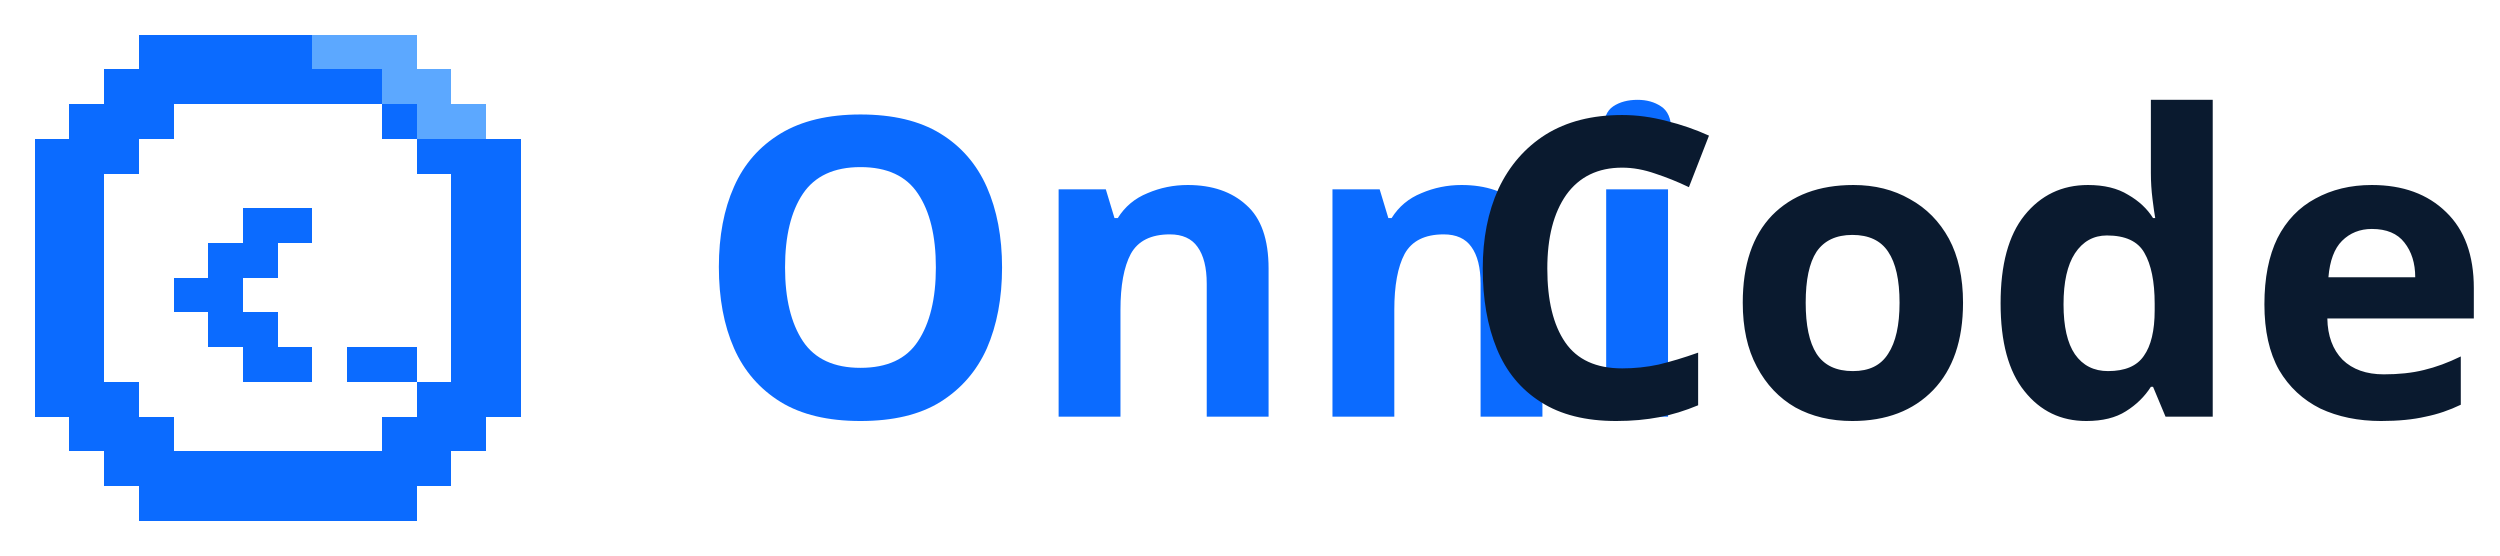
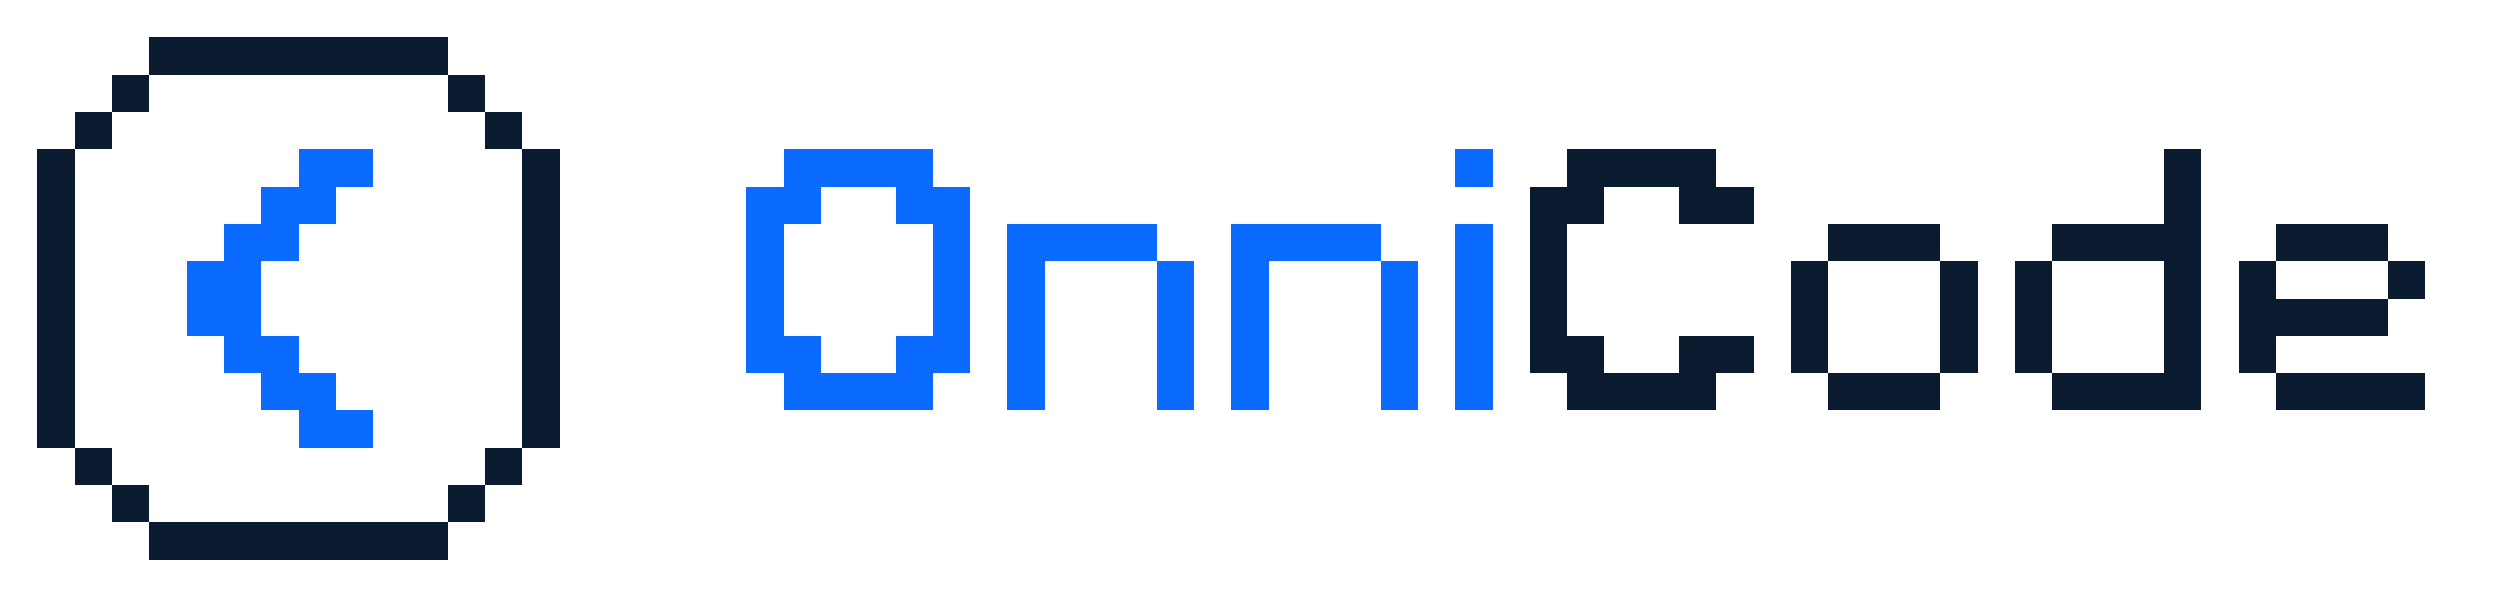
- <svg xmlns="http://www.w3.org/2000/svg" viewBox="0 0 72 16" shape-rendering="crispEdges" role="img">
-   <rect x="4" y="1" width="5" height="2" fill="#0B6BFF" />
-   <rect x="9" y="1" width="3" height="1" fill="#5CA8FF" />
-   <rect x="3" y="2" width="1" height="3" fill="#0B6BFF" />
-   <rect x="9" y="2" width="2" height="1" fill="#0B6BFF" />
-   <rect x="11" y="2" width="2" height="1" fill="#5CA8FF" />
-   <rect x="2" y="3" width="1" height="10" fill="#0B6BFF" />
-   <rect x="4" y="3" width="1" height="1" fill="#0B6BFF" />
-   <rect x="11" y="3" width="1" height="1" fill="#0B6BFF" />
-   <rect x="12" y="3" width="2" height="1" fill="#5CA8FF" />
-   <rect x="1" y="4" width="1" height="8" fill="#0B6BFF" />
-   <rect x="12" y="4" width="3" height="1" fill="#0B6BFF" />
-   <rect x="13" y="5" width="2" height="7" fill="#0B6BFF" />
-   <rect x="7" y="6" width="2" height="1" fill="#0B6BFF" />
-   <rect x="6" y="7" width="2" height="1" fill="#0B6BFF" />
-   <rect x="5" y="8" width="2" height="1" fill="#0B6BFF" />
+ <svg xmlns="http://www.w3.org/2000/svg" viewBox="0 0 67 16" shape-rendering="crispEdges" role="img">
+   <rect x="4" y="1" width="8" height="1" fill="#0A1A2F" />
+   <rect x="3" y="2" width="1" height="1" fill="#0A1A2F" />
+   <rect x="12" y="2" width="1" height="1" fill="#0A1A2F" />
+   <rect x="2" y="3" width="1" height="1" fill="#0A1A2F" />
+   <rect x="13" y="3" width="1" height="1" fill="#0A1A2F" />
+   <rect x="1" y="4" width="1" height="8" fill="#0A1A2F" />
+   <rect x="8" y="4" width="2" height="1" fill="#0B6BFF" />
+   <rect x="14" y="4" width="1" height="8" fill="#0A1A2F" />
+   <rect x="21" y="4" width="4" height="1" fill="#0B6BFF" />
+   <rect x="39" y="4" width="1" height="1" fill="#0B6BFF" />
+   <rect x="42" y="4" width="4" height="1" fill="#0A1A2F" />
+   <rect x="58" y="4" width="1" height="7" fill="#0A1A2F" />
+   <rect x="7" y="5" width="2" height="1" fill="#0B6BFF" />
+   <rect x="20" y="5" width="2" height="1" fill="#0B6BFF" />
+   <rect x="24" y="5" width="2" height="1" fill="#0B6BFF" />
+   <rect x="41" y="5" width="2" height="1" fill="#0A1A2F" />
+   <rect x="45" y="5" width="2" height="1" fill="#0A1A2F" />
+   <rect x="6" y="6" width="2" height="1" fill="#0B6BFF" />
+   <rect x="20" y="6" width="1" height="4" fill="#0B6BFF" />
+   <rect x="25" y="6" width="1" height="4" fill="#0B6BFF" />
+   <rect x="27" y="6" width="4" height="1" fill="#0B6BFF" />
+   <rect x="33" y="6" width="4" height="1" fill="#0B6BFF" />
+   <rect x="39" y="6" width="1" height="5" fill="#0B6BFF" />
+   <rect x="41" y="6" width="1" height="4" fill="#0A1A2F" />
+   <rect x="49" y="6" width="3" height="1" fill="#0A1A2F" />
+   <rect x="55" y="6" width="3" height="1" fill="#0A1A2F" />
+   <rect x="61" y="6" width="3" height="1" fill="#0A1A2F" />
+   <rect x="5" y="7" width="2" height="2" fill="#0B6BFF" />
+   <rect x="27" y="7" width="1" height="4" fill="#0B6BFF" />
+   <rect x="31" y="7" width="1" height="4" fill="#0B6BFF" />
+   <rect x="33" y="7" width="1" height="4" fill="#0B6BFF" />
+   <rect x="37" y="7" width="1" height="4" fill="#0B6BFF" />
+   <rect x="48" y="7" width="1" height="3" fill="#0A1A2F" />
+   <rect x="52" y="7" width="1" height="3" fill="#0A1A2F" />
+   <rect x="54" y="7" width="1" height="3" fill="#0A1A2F" />
+   <rect x="60" y="7" width="1" height="3" fill="#0A1A2F" />
+   <rect x="64" y="7" width="1" height="1" fill="#0A1A2F" />
+   <rect x="61" y="8" width="3" height="1" fill="#0A1A2F" />
  <rect x="6" y="9" width="2" height="1" fill="#0B6BFF" />
+   <rect x="21" y="9" width="1" height="2" fill="#0B6BFF" />
+   <rect x="24" y="9" width="1" height="2" fill="#0B6BFF" />
+   <rect x="42" y="9" width="1" height="2" fill="#0A1A2F" />
+   <rect x="45" y="9" width="2" height="1" fill="#0A1A2F" />
  <rect x="7" y="10" width="2" height="1" fill="#0B6BFF" />
-   <rect x="10" y="10" width="2" height="1" fill="#0B6BFF" />
-   <rect x="3" y="11" width="1" height="3" fill="#0B6BFF" />
-   <rect x="12" y="11" width="1" height="3" fill="#0B6BFF" />
-   <rect x="4" y="12" width="1" height="3" fill="#0B6BFF" />
-   <rect x="11" y="12" width="1" height="3" fill="#0B6BFF" />
-   <rect x="13" y="12" width="1" height="1" fill="#0B6BFF" />
-   <rect x="5" y="13" width="6" height="2" fill="#0B6BFF" />
-   <g font-family="Chakra Petch, sans-serif" font-weight="600" font-size="12">
-     <text x="20" y="12" textLength="22" lengthAdjust="spacingAndGlyphs" fill="#0B6BFF">Onni</text>
-     <text x="42" y="12" textLength="28" lengthAdjust="spacingAndGlyphs" fill="#0A1A2F">Code</text>
-   </g>
+   <rect x="22" y="10" width="2" height="1" fill="#0B6BFF" />
+   <rect x="43" y="10" width="3" height="1" fill="#0A1A2F" />
+   <rect x="49" y="10" width="3" height="1" fill="#0A1A2F" />
+   <rect x="55" y="10" width="3" height="1" fill="#0A1A2F" />
+   <rect x="61" y="10" width="4" height="1" fill="#0A1A2F" />
+   <rect x="8" y="11" width="2" height="1" fill="#0B6BFF" />
+   <rect x="2" y="12" width="1" height="1" fill="#0A1A2F" />
+   <rect x="13" y="12" width="1" height="1" fill="#0A1A2F" />
+   <rect x="3" y="13" width="1" height="1" fill="#0A1A2F" />
+   <rect x="12" y="13" width="1" height="1" fill="#0A1A2F" />
+   <rect x="4" y="14" width="8" height="1" fill="#0A1A2F" />
</svg>
